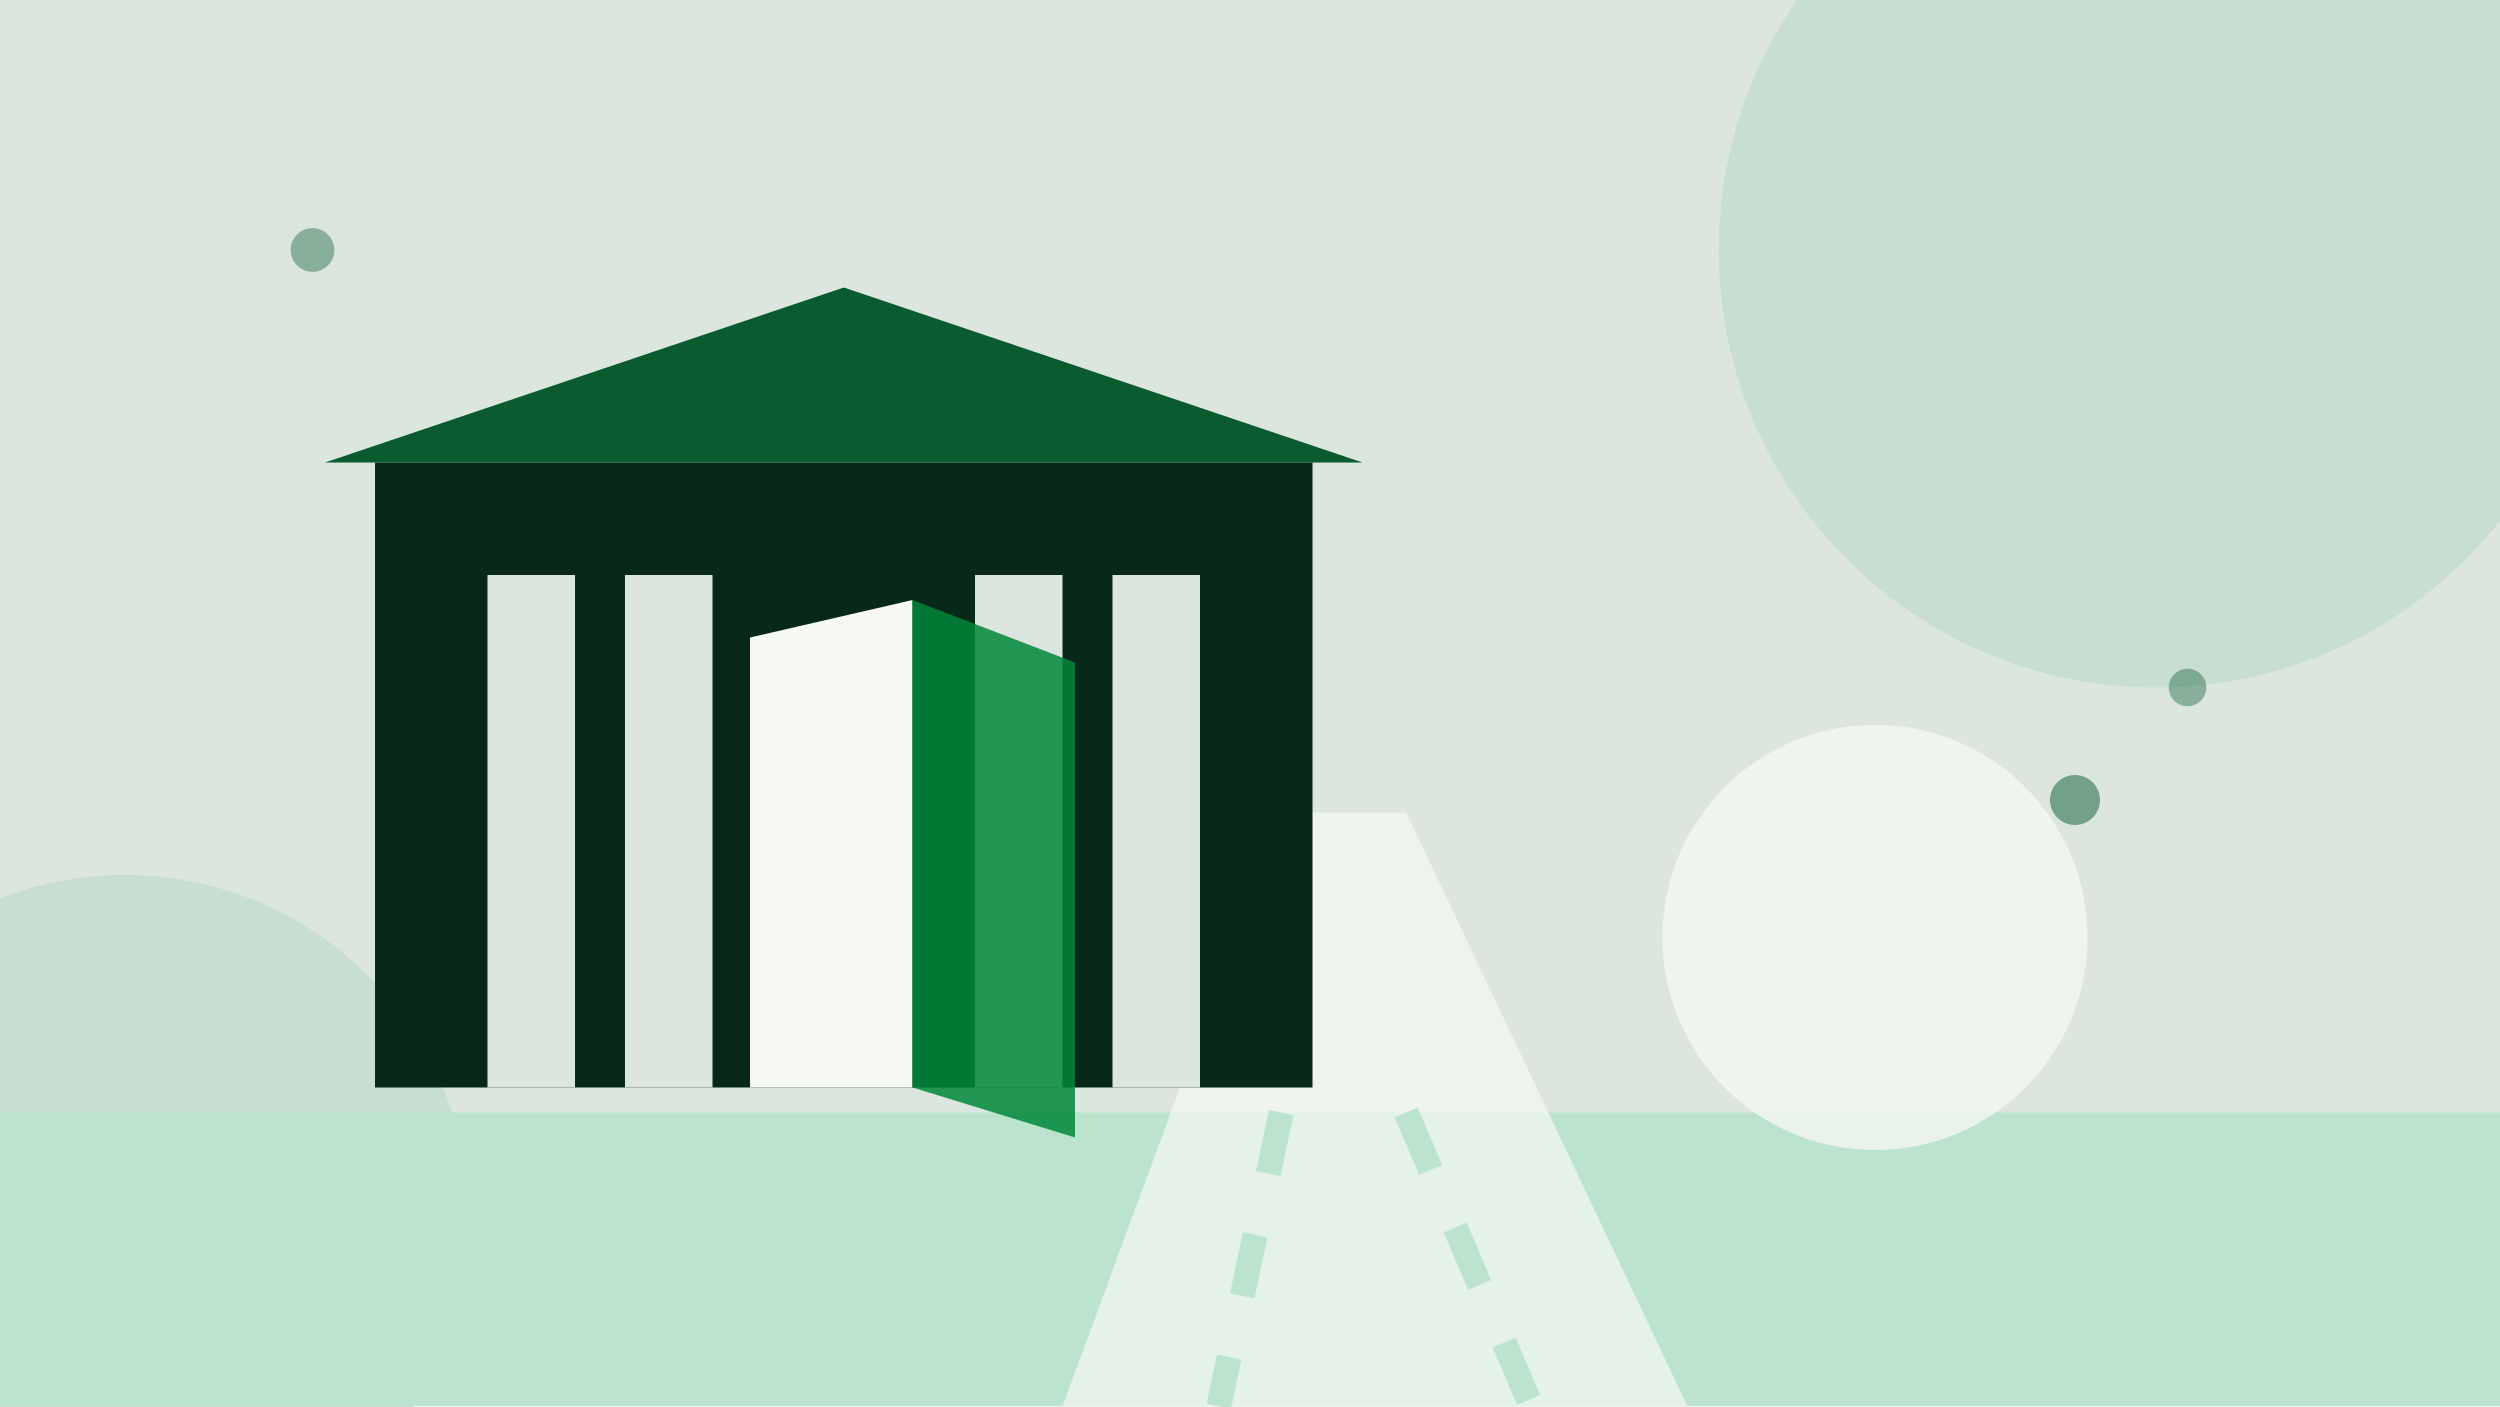
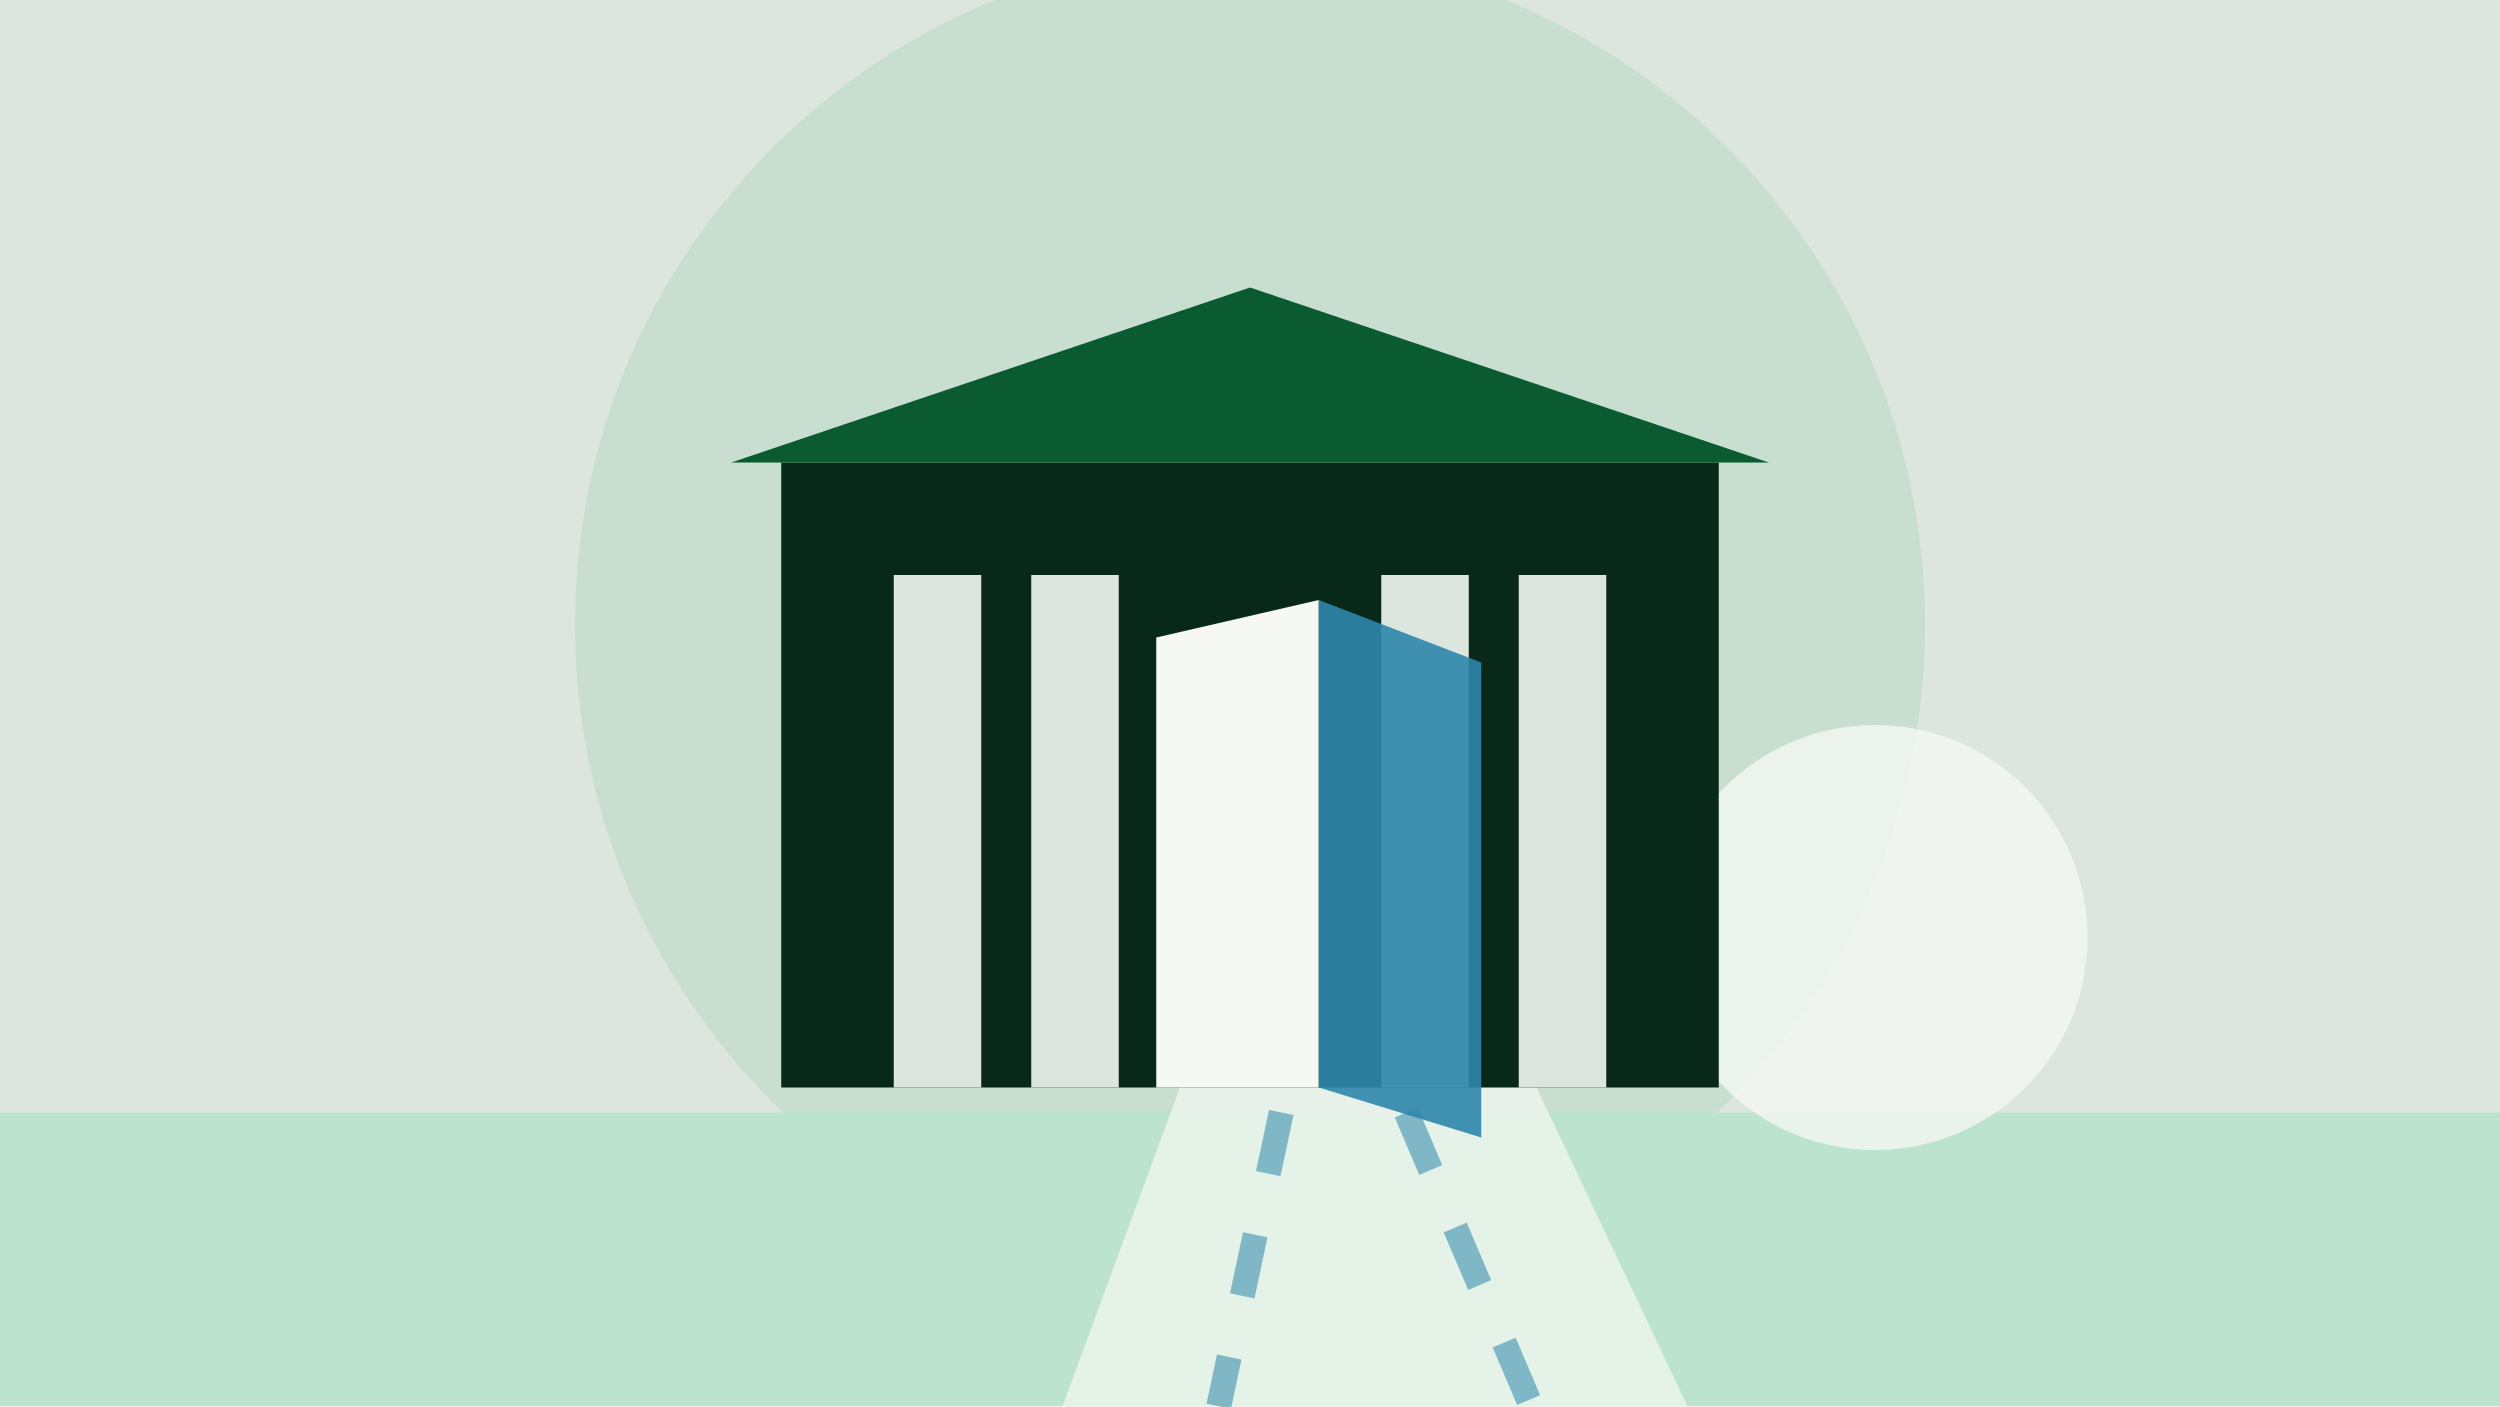
<svg xmlns="http://www.w3.org/2000/svg" viewBox="0 0 400 225" role="img" aria-label="Ilustración de una puerta institucional que se abre hacia un camino">
  <rect width="400" height="225" fill="#DCE6DF" />
-   <circle cx="345" cy="40" r="70" fill="#C7DED0" />
-   <circle cx="20" cy="195" r="55" fill="#C7DED0" />
+   <circle cx="200" cy="100" r="108" fill="#C7DED0" />
  <rect x="0" y="178" width="400" height="47" fill="#BCE3CD" />
  <circle cx="300" cy="150" r="34" fill="#F5F8F3" opacity=".8" />
-   <path d="M170 225 L205 130 L225 130 L270 225 Z" fill="#F5F8F3" opacity=".7" />
-   <line x1="205" y1="178" x2="195" y2="225" stroke="#BCE3CD" stroke-width="4" stroke-dasharray="10 10" />
-   <line x1="225" y1="178" x2="245" y2="225" stroke="#BCE3CD" stroke-width="4" stroke-dasharray="10 10" />
-   <g transform="translate(60,54)">
-     <rect x="0" y="20" width="150" height="100" fill="#08281A" />
-     <path d="M-8 20 L75 -8 L158 20 Z" fill="#0A5C30" />
-     <rect x="18" y="38" width="14" height="82" fill="#DCE6DF" />
-     <rect x="40" y="38" width="14" height="82" fill="#DCE6DF" />
-     <rect x="96" y="38" width="14" height="82" fill="#DCE6DF" />
-     <rect x="118" y="38" width="14" height="82" fill="#DCE6DF" />
-     <path d="M60 120 L60 48 L86 42 L86 120 Z" fill="#F5F8F3" />
-     <path d="M86 42 L86 120 L112 128 L112 52 Z" fill="#00873A" opacity=".85" />
-   </g>
-   <g fill="#0A5C30">
-     <circle cx="332" cy="128" r="4" opacity=".5" />
-     <circle cx="350" cy="110" r="3" opacity=".4" />
-     <circle cx="50" cy="40" r="3.5" opacity=".4" />
+   <g transform="translate(200,0)">
+     <path d="M-30 225 L5 130 L25 130 L70 225 Z" fill="#F5F8F3" opacity=".7" />
+     <line x1="5" y1="178" x2="-5" y2="225" stroke="#2E86AB" stroke-width="4" stroke-dasharray="10 10" opacity=".55" />
+     <line x1="25" y1="178" x2="45" y2="225" stroke="#2E86AB" stroke-width="4" stroke-dasharray="10 10" opacity=".55" />
+     <g transform="translate(-75,54)">
+       <rect x="0" y="20" width="150" height="100" fill="#08281A" />
+       <path d="M-8 20 L75 -8 L158 20 Z" fill="#0A5C30" />
+       <rect x="18" y="38" width="14" height="82" fill="#DCE6DF" />
+       <rect x="40" y="38" width="14" height="82" fill="#DCE6DF" />
+       <rect x="96" y="38" width="14" height="82" fill="#DCE6DF" />
+       <rect x="118" y="38" width="14" height="82" fill="#DCE6DF" />
+       <path d="M60 120 L60 48 L86 42 L86 120 Z" fill="#F5F8F3" />
+       <path d="M86 42 L86 120 L112 128 L112 52 Z" fill="#2E86AB" opacity=".9" />
+     </g>
+     <g fill="#0A5C30">
+       <circle cx="-128" cy="-58" r="4" opacity=".4" />
+       <circle cx="-144" cy="-40" r="3" opacity=".35" />
+       <circle cx="132" cy="-50" r="4" opacity=".4" />
+     </g>
  </g>
</svg>
